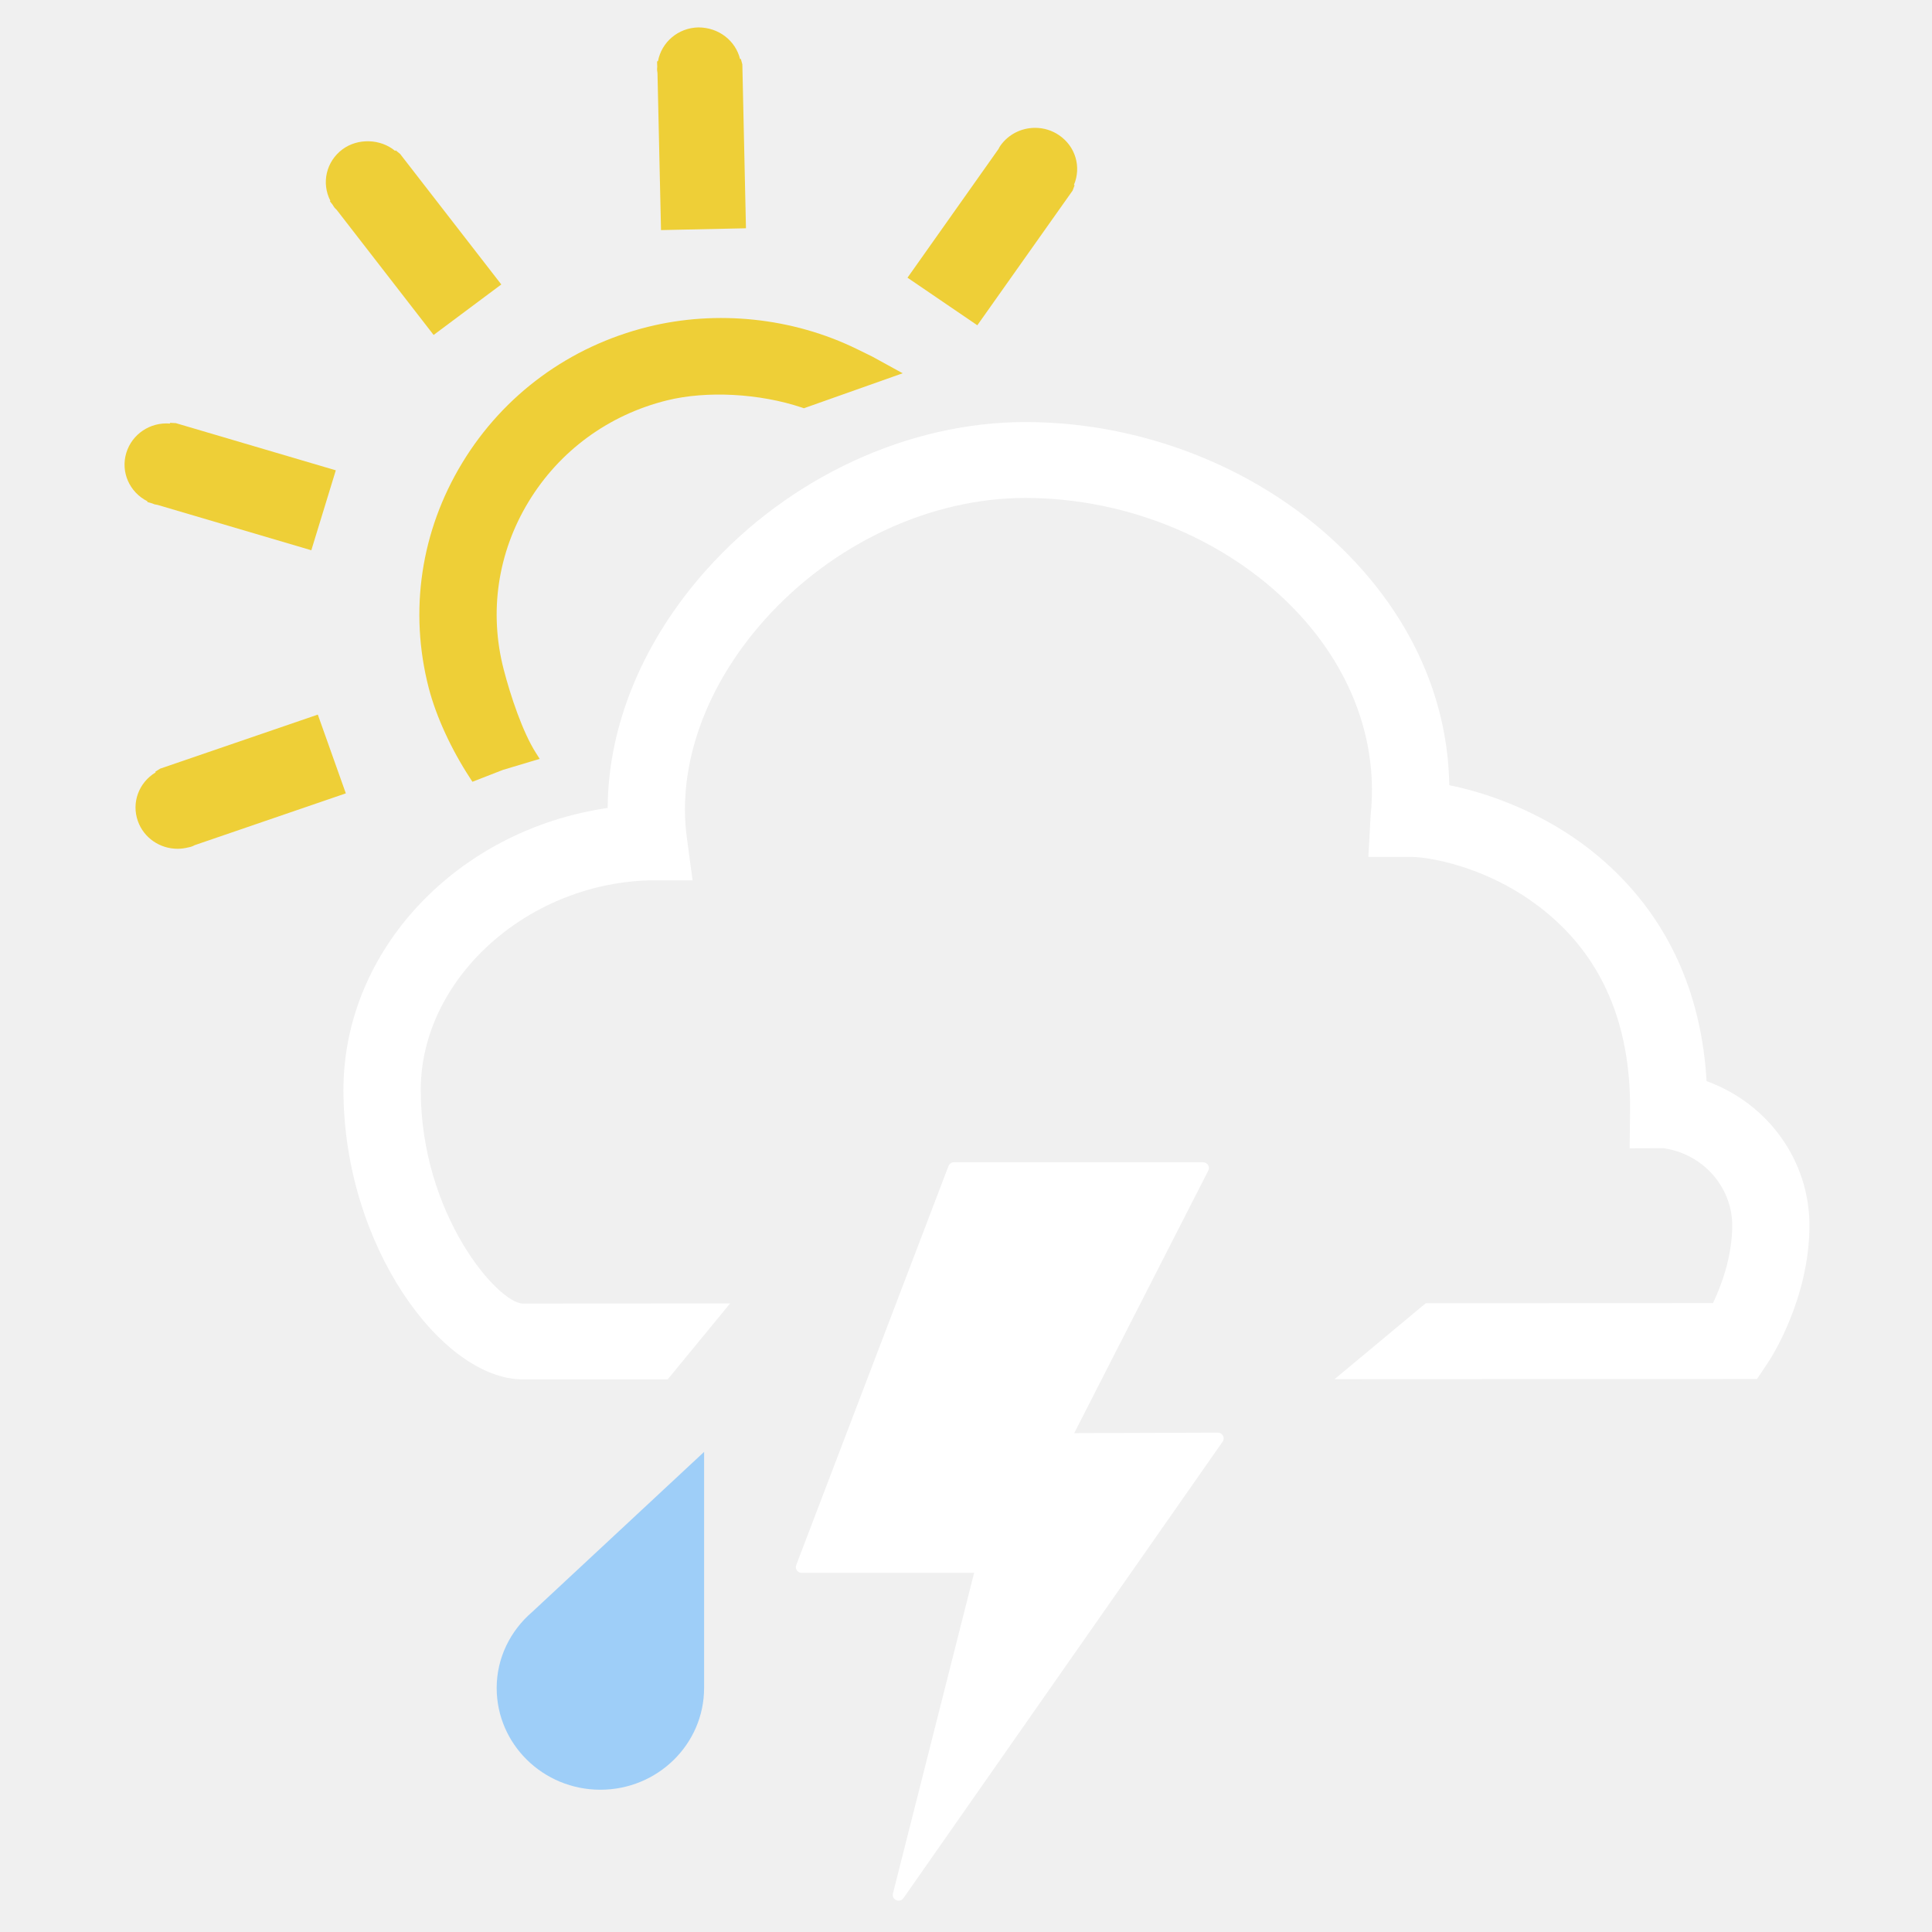
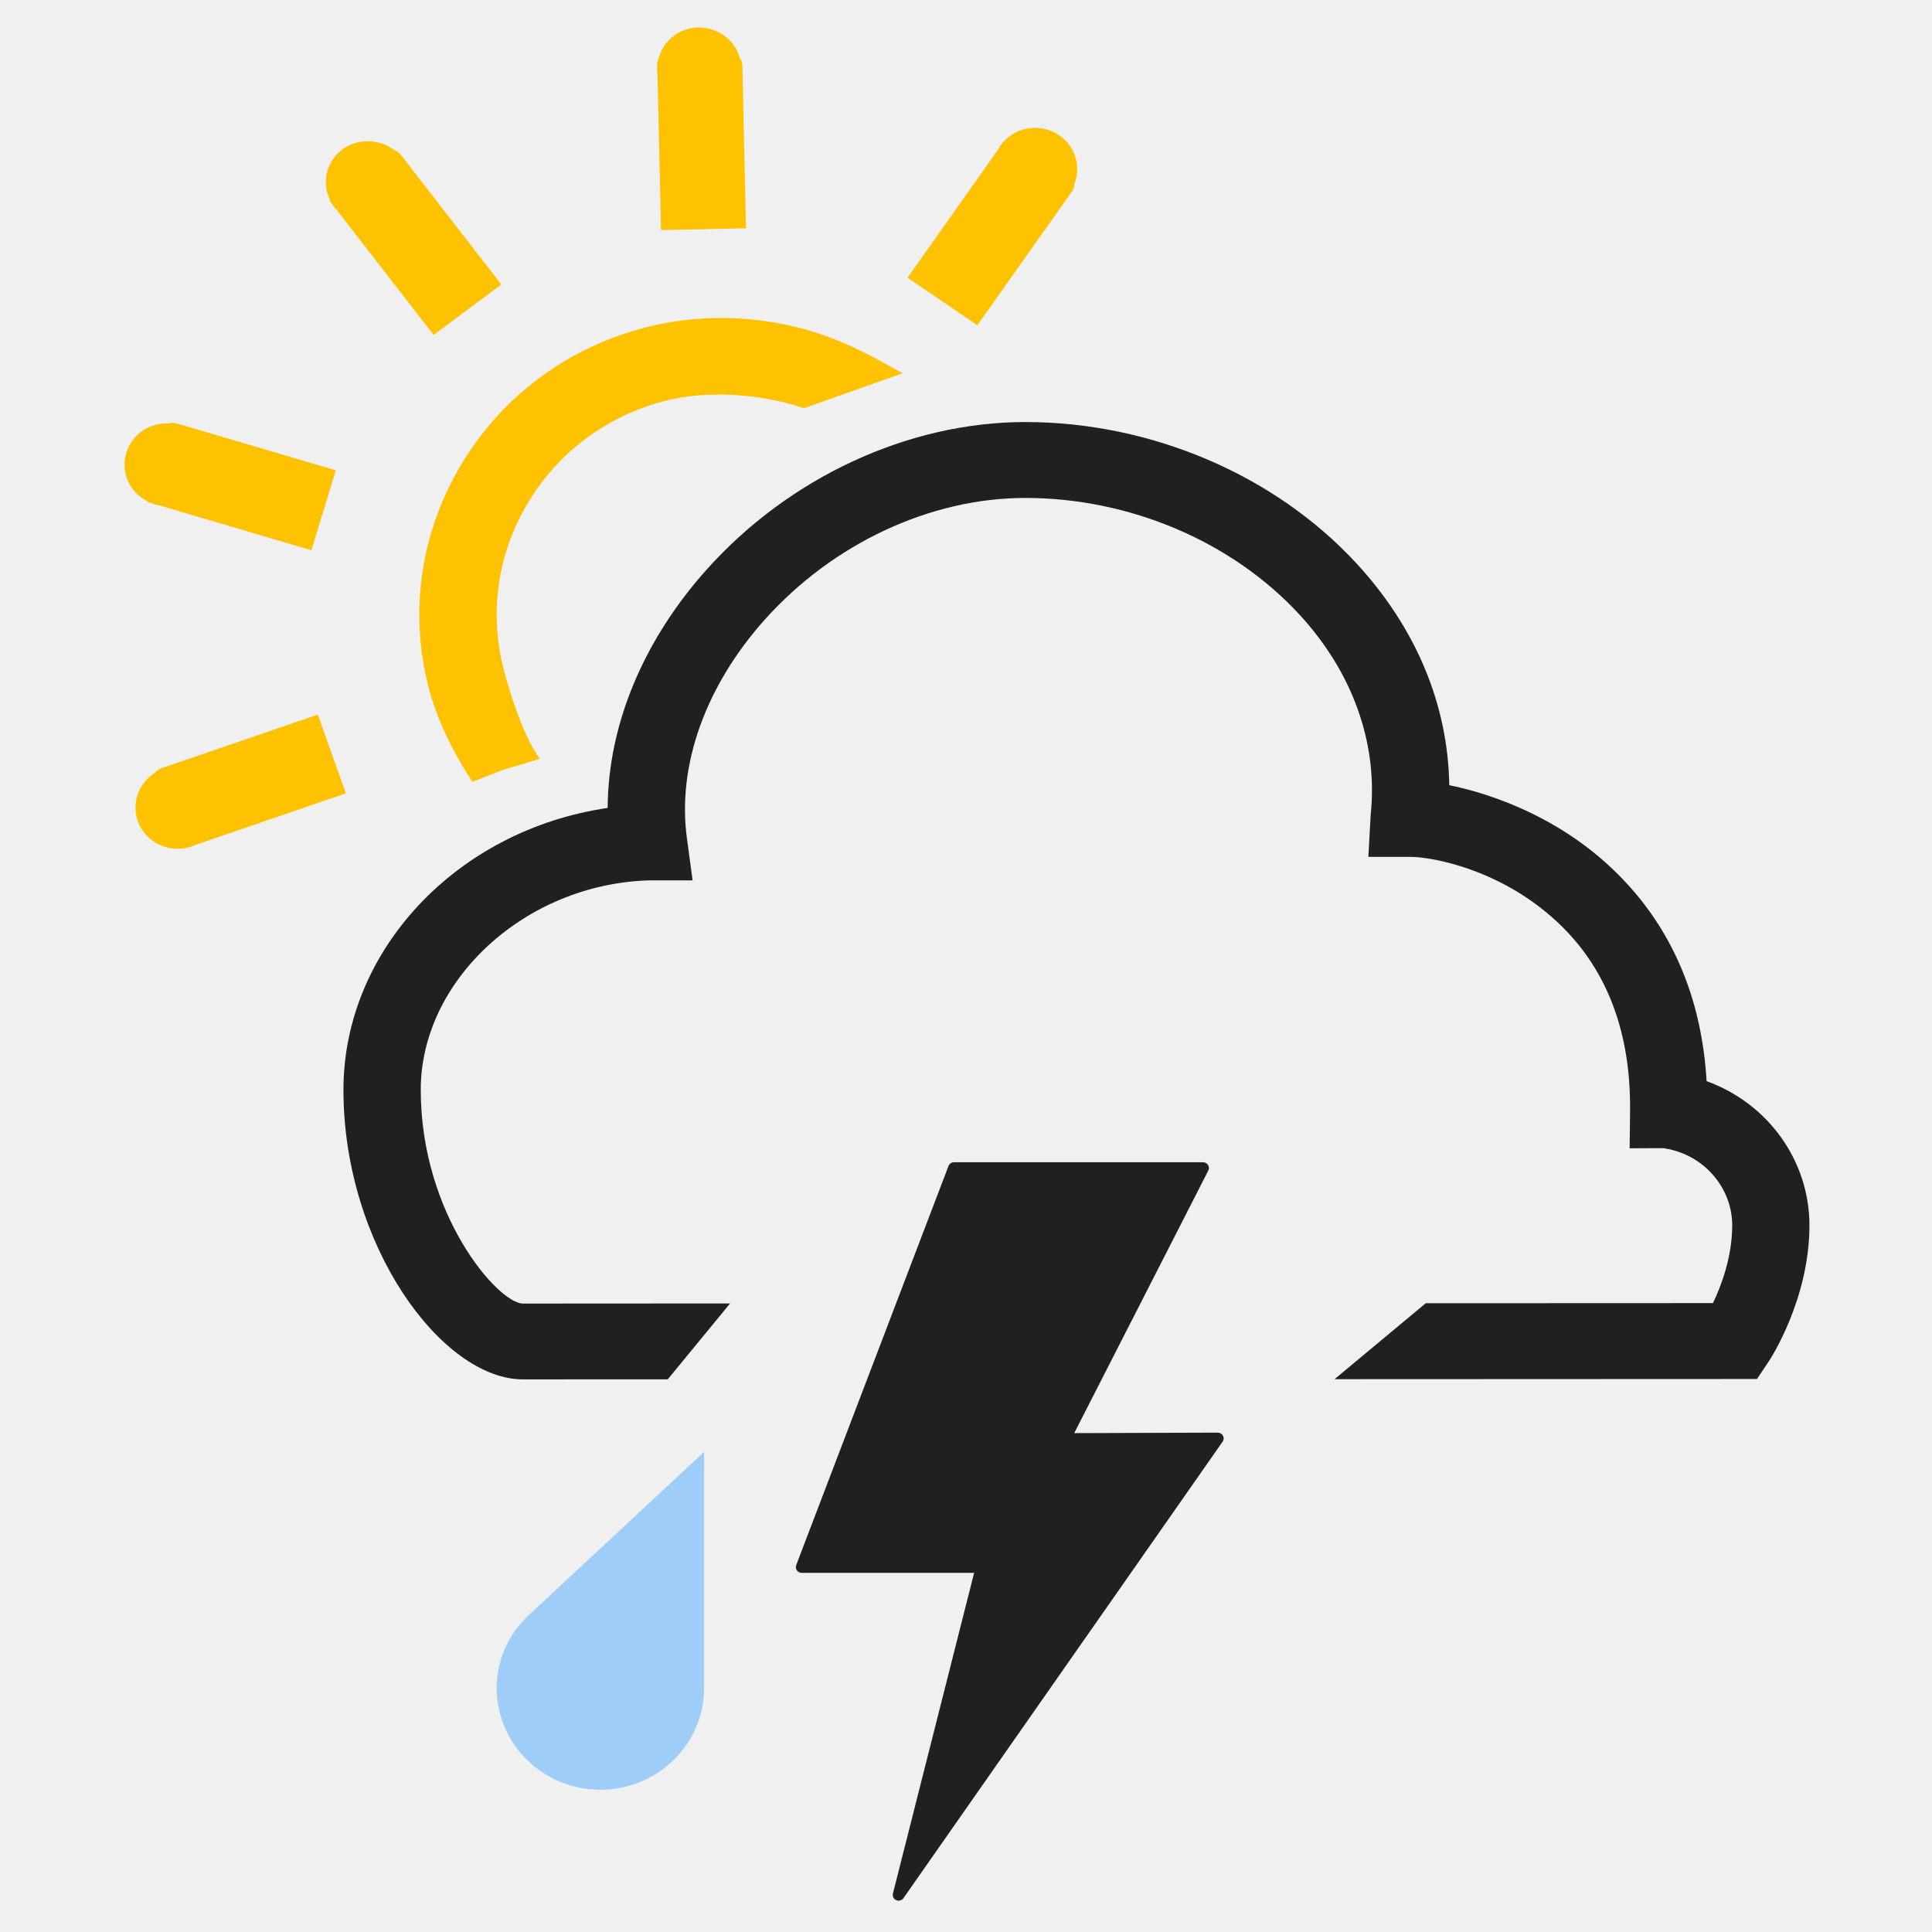
<svg xmlns="http://www.w3.org/2000/svg" version="1.1" id="Layer_1" x="0px" y="0px" width="64px" height="64px" viewBox="0 0 64 64" enable-background="new 0 0 64 64" xml:space="preserve">
-   <g>
-     <path fill="#EECF37" d="M21.767,2.308c0.001,0.031,0.005,0.061,0.013,0.106l0.117,5.208l2.814-0.06l-0.12-5.43l-0.049-0.178h-0.027   c-0.15-0.607-0.706-1.046-1.382-1.046c-0.669,0.015-1.219,0.486-1.337,1.121l-0.03,0.003l0.006,0.185   C21.769,2.246,21.766,2.277,21.767,2.308z" />
-     <path fill="#EECF37" d="M10.929,6.667l0.096,0.124c0.016,0.027,0.03,0.055,0.05,0.08c0.021,0.026,0.043,0.048,0.078,0.081   l3.211,4.144l2.242-1.673L13.255,5.1L13.11,4.981l-0.022,0.017c-0.483-0.403-1.236-0.429-1.746-0.049   c-0.539,0.403-0.699,1.116-0.399,1.7L10.929,6.667z" />
-     <path fill="#EECF37" d="M4.882,16.605v0.025l0.156,0.045c0.026,0.011,0.054,0.023,0.083,0.032c0.03,0.008,0.057,0.013,0.1,0.019   l5.092,1.502l0.811-2.648l-5.3-1.563l-0.188-0.01l-0.008,0.024c-0.657-0.053-1.254,0.352-1.443,0.967   C3.99,15.635,4.288,16.304,4.882,16.605z" />
-     <path fill="#EECF37" d="M5.304,25.463l-0.158,0.1l0.009,0.024c-0.556,0.335-0.806,1.001-0.587,1.615   c0.194,0.548,0.722,0.915,1.315,0.915c0.112,0,0.224-0.013,0.369-0.049c0.032-0.006,0.064-0.013,0.095-0.025   c0.032-0.01,0.061-0.024,0.103-0.046l5.006-1.716l-0.928-2.609L5.304,25.463z" />
-     <path fill="#EECF37" d="M35.084,4.48c-0.232-0.161-0.511-0.245-0.795-0.245c-0.46,0-0.889,0.22-1.15,0.591   c-0.021,0.028-0.037,0.059-0.059,0.105l-3.018,4.268l2.313,1.576l3.157-4.462l0.065-0.174l-0.021-0.016   C35.825,5.533,35.629,4.85,35.084,4.48z" />
-     <path fill="#EECF37" d="M28.383,11.561c-2.121-1.037-4.63-1.302-6.922-0.733c-2.593,0.645-4.777,2.245-6.15,4.507   c-1.372,2.261-1.766,4.908-1.109,7.453c0.242,0.936,0.74,2.024,1.367,2.984l0.081,0.125l1.012-0.394l1.216-0.364l-0.126-0.199   c-0.436-0.683-0.838-1.879-1.068-2.77c-0.49-1.895-0.197-3.865,0.826-5.55c1.022-1.684,2.648-2.876,4.58-3.356   c1.325-0.329,3.08-0.232,4.48,0.239l0.06,0.021l3.272-1.159l-1.007-0.553L28.383,11.561z" />
+   <defs id="defs27" />
+   <g id="g3" style="fill:#ffc200;fill-opacity:1">
+     <path fill="#EECF37" d="M21.767,2.308c0.001,0.031,0.005,0.061,0.013,0.106l0.117,5.208l2.814-0.06l-0.12-5.43l-0.049-0.178h-0.027   c-0.15-0.607-0.706-1.046-1.382-1.046c-0.669,0.015-1.219,0.486-1.337,1.121l-0.03,0.003l0.006,0.185   C21.769,2.246,21.766,2.277,21.767,2.308z" id="path5" style="fill:#ffc200;fill-opacity:1" />
+     <path fill="#EECF37" d="M10.929,6.667l0.096,0.124c0.016,0.027,0.03,0.055,0.05,0.08c0.021,0.026,0.043,0.048,0.078,0.081   l3.211,4.144l2.242-1.673L13.255,5.1L13.11,4.981l-0.022,0.017c-0.483-0.403-1.236-0.429-1.746-0.049   c-0.539,0.403-0.699,1.116-0.399,1.7L10.929,6.667z" id="path7" style="fill:#ffc200;fill-opacity:1" />
+     <path fill="#EECF37" d="M4.882,16.605v0.025l0.156,0.045c0.026,0.011,0.054,0.023,0.083,0.032c0.03,0.008,0.057,0.013,0.1,0.019   l5.092,1.502l0.811-2.648l-5.3-1.563l-0.188-0.01l-0.008,0.024c-0.657-0.053-1.254,0.352-1.443,0.967   C3.99,15.635,4.288,16.304,4.882,16.605z" id="path9" style="fill:#ffc200;fill-opacity:1" />
+     <path fill="#EECF37" d="M5.304,25.463l-0.158,0.1l0.009,0.024c-0.556,0.335-0.806,1.001-0.587,1.615   c0.194,0.548,0.722,0.915,1.315,0.915c0.112,0,0.224-0.013,0.369-0.049c0.032-0.006,0.064-0.013,0.095-0.025   c0.032-0.01,0.061-0.024,0.103-0.046l5.006-1.716l-0.928-2.609L5.304,25.463z" id="path11" style="fill:#ffc200;fill-opacity:1" />
+     <path fill="#EECF37" d="M35.084,4.48c-0.232-0.161-0.511-0.245-0.795-0.245c-0.46,0-0.889,0.22-1.15,0.591   c-0.021,0.028-0.037,0.059-0.059,0.105l-3.018,4.268l2.313,1.576l3.157-4.462l0.065-0.174l-0.021-0.016   C35.825,5.533,35.629,4.85,35.084,4.48z" id="path13" style="fill:#ffc200;fill-opacity:1" />
+     <path fill="#EECF37" d="M28.383,11.561c-2.121-1.037-4.63-1.302-6.922-0.733c-2.593,0.645-4.777,2.245-6.15,4.507   c-1.372,2.261-1.766,4.908-1.109,7.453c0.242,0.936,0.74,2.024,1.367,2.984l0.081,0.125l1.012-0.394l1.216-0.364l-0.126-0.199   c-0.436-0.683-0.838-1.879-1.068-2.77c-0.49-1.895-0.197-3.865,0.826-5.55c1.022-1.684,2.648-2.876,4.58-3.356   c1.325-0.329,3.08-0.232,4.48,0.239l0.06,0.021l3.272-1.159l-1.007-0.553L28.383,11.561z" id="path15" style="fill:#ffc200;fill-opacity:1" />
  </g>
-   <path fill="#FFFFFF" d="M56.533,35.814c-0.164-2.785-1.166-5.104-2.975-6.891c-2.076-2.058-4.615-2.727-5.549-2.912  c-0.042-2.666-1.097-5.196-3.055-7.327c-2.705-2.945-6.812-4.703-10.989-4.703c-3.875,0-7.823,1.83-10.562,4.893  c-2.101,2.351-3.26,5.147-3.273,7.89c-5.001,0.732-8.753,4.72-8.753,9.34c0,5.162,3.268,9.588,5.944,9.59h0.001l4.798-0.002  l2.065-2.514l-6.862,0.004c-0.819-0.002-3.385-2.938-3.385-7.078c0-3.637,3.459-6.813,7.545-6.94h1.46l-0.191-1.42  c-0.32-2.392,0.619-5.021,2.576-7.211c2.26-2.529,5.489-4.038,8.637-4.038c3.464,0,6.86,1.448,9.089,3.872  c1.766,1.922,2.603,4.278,2.35,6.642l-0.075,1.377h1.413c0.691,0,3.098,0.423,5.002,2.307c1.52,1.502,2.275,3.546,2.254,6.076  l-0.014,1.269l1.121-0.004l0.18,0.034c1.216,0.255,2.097,1.315,2.097,2.525c0,1.057-0.378,2.031-0.638,2.574l-9.514,0.004  l-3.021,2.516l13.994-0.006l0.379-0.567c0.056-0.082,1.358-2.068,1.358-4.521C59.941,38.461,58.579,36.555,56.533,35.814z   M17.323,45.518L17.323,45.518L17.323,45.518L17.323,45.518z" />
-   <g>
-     <path fill="#9ECEF8" d="M23.324,48.096l-5.691,5.299c-0.719,0.616-1.18,1.516-1.18,2.521c0,1.863,1.538,3.371,3.435,3.371   c1.896,0,3.436-1.508,3.436-3.371C23.324,55.904,23.324,48.096,23.324,48.096z" />
+   <path fill="#FFFFFF" d="M56.533,35.814c-0.164-2.785-1.166-5.104-2.975-6.891c-2.076-2.058-4.615-2.727-5.549-2.912  c-0.042-2.666-1.097-5.196-3.055-7.327c-2.705-2.945-6.812-4.703-10.989-4.703c-3.875,0-7.823,1.83-10.562,4.893  c-2.101,2.351-3.26,5.147-3.273,7.89c-5.001,0.732-8.753,4.72-8.753,9.34c0,5.162,3.268,9.588,5.944,9.59h0.001l4.798-0.002  l2.065-2.514l-6.862,0.004c-0.819-0.002-3.385-2.938-3.385-7.078c0-3.637,3.459-6.813,7.545-6.94h1.46l-0.191-1.42  c-0.32-2.392,0.619-5.021,2.576-7.211c2.26-2.529,5.489-4.038,8.637-4.038c3.464,0,6.86,1.448,9.089,3.872  c1.766,1.922,2.603,4.278,2.35,6.642l-0.075,1.377h1.413c0.691,0,3.098,0.423,5.002,2.307c1.52,1.502,2.275,3.546,2.254,6.076  l-0.014,1.269l1.121-0.004l0.18,0.034c1.216,0.255,2.097,1.315,2.097,2.525c0,1.057-0.378,2.031-0.638,2.574l-9.514,0.004  l-3.021,2.516l13.994-0.006l0.379-0.567c0.056-0.082,1.358-2.068,1.358-4.521C59.941,38.461,58.579,36.555,56.533,35.814z   M17.323,45.518L17.323,45.518L17.323,45.518L17.323,45.518z" id="path17" style="fill:#1f2022;fill-opacity:1" />
+   <g id="g19">
+     <path fill="#9ECEF8" d="M23.324,48.096l-5.691,5.299c-0.719,0.616-1.18,1.516-1.18,2.521c0,1.863,1.538,3.371,3.435,3.371   c1.896,0,3.436-1.508,3.436-3.371C23.324,55.904,23.324,48.096,23.324,48.096z" id="path21" />
  </g>
-   <path fill="#FFFFFF" d="M40.514,47.562c-0.035-0.064-0.102-0.104-0.173-0.104l-4.756,0.016l4.44-8.695  c0.033-0.059,0.029-0.129-0.006-0.187c-0.035-0.057-0.101-0.091-0.166-0.091h-8.254c-0.08,0-0.151,0.053-0.179,0.125l-5.044,13.219  c-0.022,0.059-0.014,0.122,0.021,0.176c0.037,0.052,0.097,0.082,0.161,0.082h5.711l-2.69,10.623  c-0.022,0.09,0.024,0.183,0.109,0.219c0.027,0.013,0.053,0.017,0.08,0.017c0.061,0,0.122-0.028,0.159-0.082l10.574-15.123  C40.543,47.7,40.547,47.624,40.514,47.562z" />
+   <path fill="#FFFFFF" d="M40.514,47.562c-0.035-0.064-0.102-0.104-0.173-0.104l-4.756,0.016l4.44-8.695  c0.033-0.059,0.029-0.129-0.006-0.187c-0.035-0.057-0.101-0.091-0.166-0.091h-8.254c-0.08,0-0.151,0.053-0.179,0.125l-5.044,13.219  c-0.022,0.059-0.014,0.122,0.021,0.176c0.037,0.052,0.097,0.082,0.161,0.082h5.711l-2.69,10.623  c-0.022,0.09,0.024,0.183,0.109,0.219c0.027,0.013,0.053,0.017,0.08,0.017c0.061,0,0.122-0.028,0.159-0.082l10.574-15.123  C40.543,47.7,40.547,47.624,40.514,47.562z" id="path23" style="fill:#1f2022;fill-opacity:1" />
</svg>
